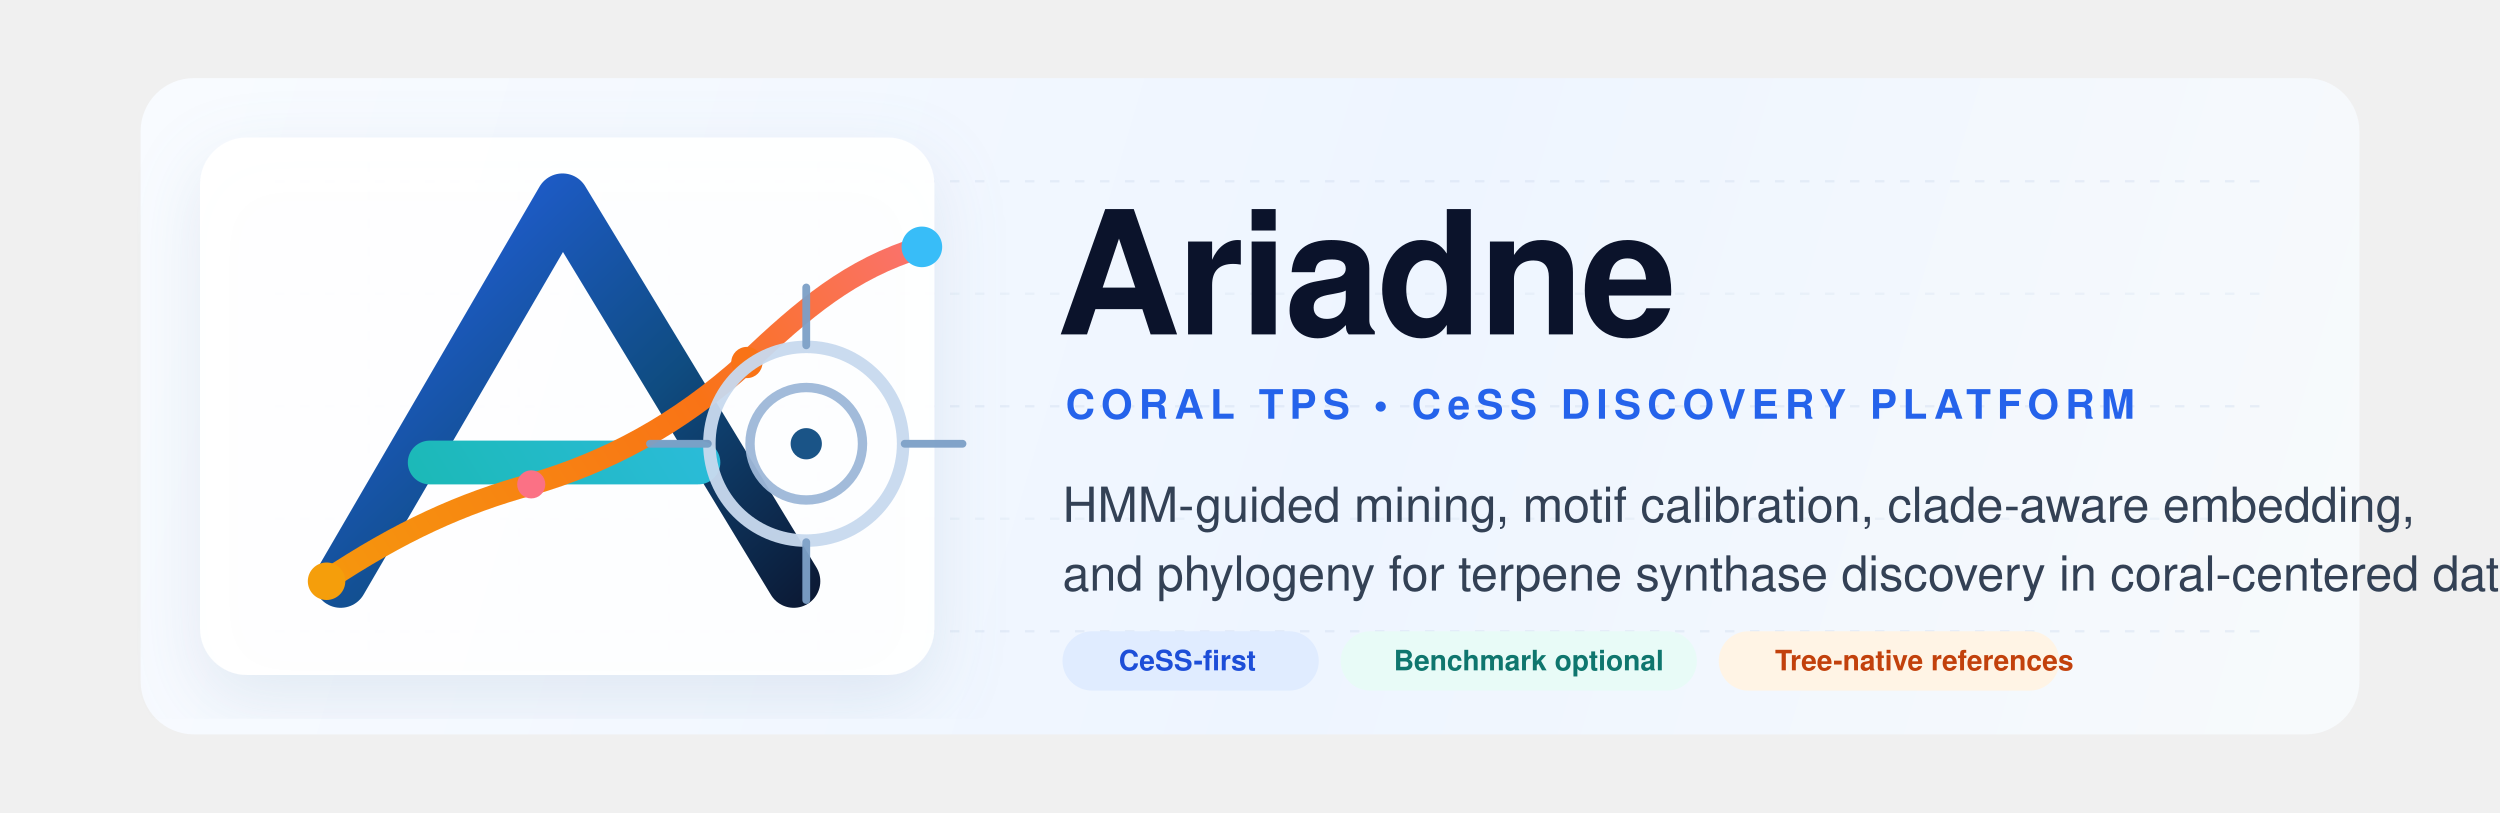
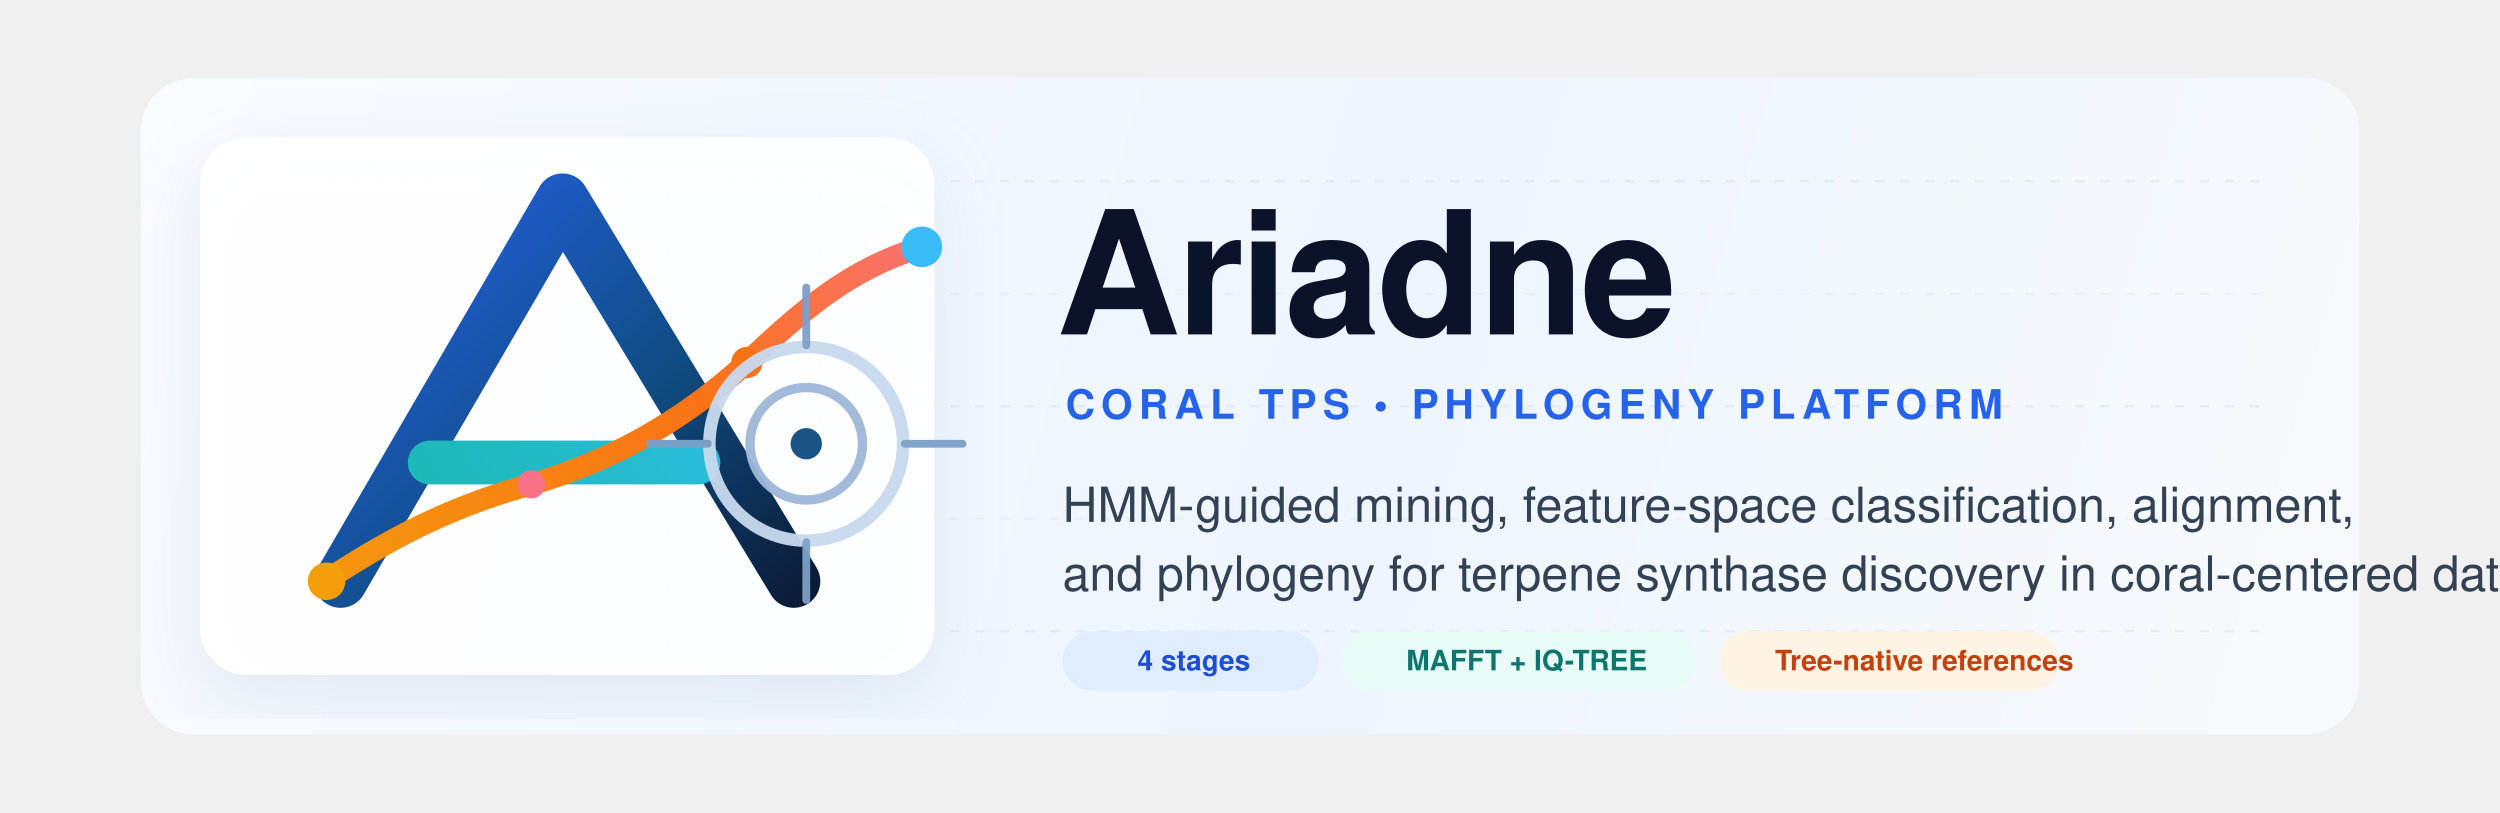
<svg xmlns="http://www.w3.org/2000/svg" width="1600" height="520" viewBox="0 0 1600 520" fill="none">
  <defs>
    <linearGradient id="bg" x1="120" y1="60" x2="1480" y2="460" gradientUnits="userSpaceOnUse">
      <stop offset="0" stop-color="#F8FBFF" />
      <stop offset="0.55" stop-color="#EEF5FF" />
      <stop offset="1" stop-color="#F7FAFC" />
    </linearGradient>
    <linearGradient id="ink" x1="232" y1="112" x2="520" y2="412" gradientUnits="userSpaceOnUse">
      <stop offset="0" stop-color="#2563EB" />
      <stop offset="0.55" stop-color="#0F4C81" />
      <stop offset="1" stop-color="#0B132B" />
    </linearGradient>
    <linearGradient id="accent" x1="206" y1="380" x2="562" y2="158" gradientUnits="userSpaceOnUse">
      <stop offset="0" stop-color="#14B8A6" />
      <stop offset="1" stop-color="#38BDF8" />
    </linearGradient>
    <linearGradient id="thread" x1="164" y1="405" x2="618" y2="122" gradientUnits="userSpaceOnUse">
      <stop offset="0" stop-color="#F59E0B" />
      <stop offset="0.6" stop-color="#F97316" />
      <stop offset="1" stop-color="#FB7185" />
    </linearGradient>
    <filter id="shadow" x="88" y="40" width="1424" height="420" filterUnits="userSpaceOnUse" color-interpolation-filters="sRGB">
      <feDropShadow dx="0" dy="16" stdDeviation="22" flood-color="#93A8C5" flood-opacity="0.22" />
    </filter>
  </defs>
  <rect x="90" y="50" width="1420" height="420" rx="34" fill="url(#bg)" />
  <g opacity="0.35">
    <path d="M176 116H1454" stroke="#C8D7EA" stroke-width="1.5" stroke-dasharray="6 10" />
    <path d="M176 188H1454" stroke="#D6E2F0" stroke-width="1.5" stroke-dasharray="6 10" />
    <path d="M176 260H1454" stroke="#C8D7EA" stroke-width="1.5" stroke-dasharray="6 10" />
    <path d="M176 332H1454" stroke="#D6E2F0" stroke-width="1.5" stroke-dasharray="6 10" />
    <path d="M176 404H1454" stroke="#C8D7EA" stroke-width="1.5" stroke-dasharray="6 10" />
    <path d="M236 104V416" stroke="#DAE5F2" stroke-width="1.5" stroke-dasharray="6 12" />
    <path d="M332 104V416" stroke="#DAE5F2" stroke-width="1.5" stroke-dasharray="6 12" />
    <path d="M428 104V416" stroke="#DAE5F2" stroke-width="1.5" stroke-dasharray="6 12" />
    <path d="M524 104V416" stroke="#DAE5F2" stroke-width="1.5" stroke-dasharray="6 12" />
  </g>
  <g filter="url(#shadow)">
    <rect x="128" y="88" width="470" height="344" rx="30" fill="#FFFFFF" opacity="0.94" />
  </g>
  <path d="M218 372L360 128L508 372" stroke="url(#ink)" stroke-width="34" stroke-linecap="round" stroke-linejoin="round" />
  <path d="M275 296H447" stroke="url(#accent)" stroke-width="28" stroke-linecap="round" />
  <path d="M208 372C256 340 296 322 340 310C388 296 434 272 478 232C514 198 544 172 590 158" stroke="url(#thread)" stroke-width="14" stroke-linecap="round" />
  <circle cx="209" cy="372" r="12" fill="#F59E0B" />
  <circle cx="340" cy="310" r="9" fill="#FB7185" />
  <circle cx="478" cy="232" r="10" fill="#F97316" />
  <circle cx="590" cy="158" r="13" fill="#38BDF8" />
  <g opacity="0.95">
    <circle cx="516" cy="284" r="62" stroke="#C7D9EE" stroke-width="8" />
    <circle cx="516" cy="284" r="36" stroke="#9DB8D8" stroke-width="6" />
    <circle cx="516" cy="284" r="10" fill="#0F4C81" />
    <path d="M516 221V184" stroke="#7C9FC6" stroke-width="5" stroke-linecap="round" />
    <path d="M579 284H616" stroke="#7C9FC6" stroke-width="5" stroke-linecap="round" />
    <path d="M516 347V384" stroke="#7C9FC6" stroke-width="5" stroke-linecap="round" />
    <path d="M453 284H416" stroke="#7C9FC6" stroke-width="5" stroke-linecap="round" />
  </g>
  <g>
    <text x="676" y="214" fill="#0B132B" font-family="Helvetica, Arial, sans-serif" font-size="110" font-weight="700" letter-spacing="-2">Ariadne</text>
-     <text x="682" y="268" fill="#2563EB" font-family="Helvetica, Arial, sans-serif" font-size="26" font-weight="700" letter-spacing="4">CORAL TPS • CeSS DISCOVERY PLATFORM</text>
+     <text x="682" y="268" fill="#2563EB" font-family="Helvetica, Arial, sans-serif" font-size="26" font-weight="700" letter-spacing="4">CORAL TPS • PHYLOGENY PLATFORM</text>
    <text x="680" y="334" fill="#334155" font-family="Helvetica, Arial, sans-serif" font-size="31" font-weight="400">
-       HMM-guided mining, motif calibration, clade-aware embedding,
+       HMM-guided mining, feature-space classification, alignment,
    </text>
    <text x="680" y="378" fill="#334155" font-family="Helvetica, Arial, sans-serif" font-size="31" font-weight="400">
      and phylogeny for terpene synthase discovery in coral-centered datasets.
    </text>
    <rect x="680" y="404" width="164" height="38" rx="19" fill="#E0ECFF" />
-     <text x="716" y="429" fill="#1D4ED8" font-family="Helvetica, Arial, sans-serif" font-size="18" font-weight="700">CeSS-first</text>
+     <text x="728" y="429" fill="#1D4ED8" font-family="Helvetica, Arial, sans-serif" font-size="18" font-weight="700">4 stages</text>
    <rect x="858" y="404" width="228" height="38" rx="19" fill="#E8FBF7" />
-     <text x="892" y="429" fill="#0F766E" font-family="Helvetica, Arial, sans-serif" font-size="18" font-weight="700">Benchmark optional</text>
+     <text x="900" y="429" fill="#0F766E" font-family="Helvetica, Arial, sans-serif" font-size="18" font-weight="700">MAFFT + IQ-TREE</text>
    <rect x="1100" y="404" width="218" height="38" rx="19" fill="#FFF4E5" />
    <text x="1136" y="429" fill="#C2410C" font-family="Helvetica, Arial, sans-serif" font-size="18" font-weight="700">Tree-native references</text>
  </g>
</svg>
